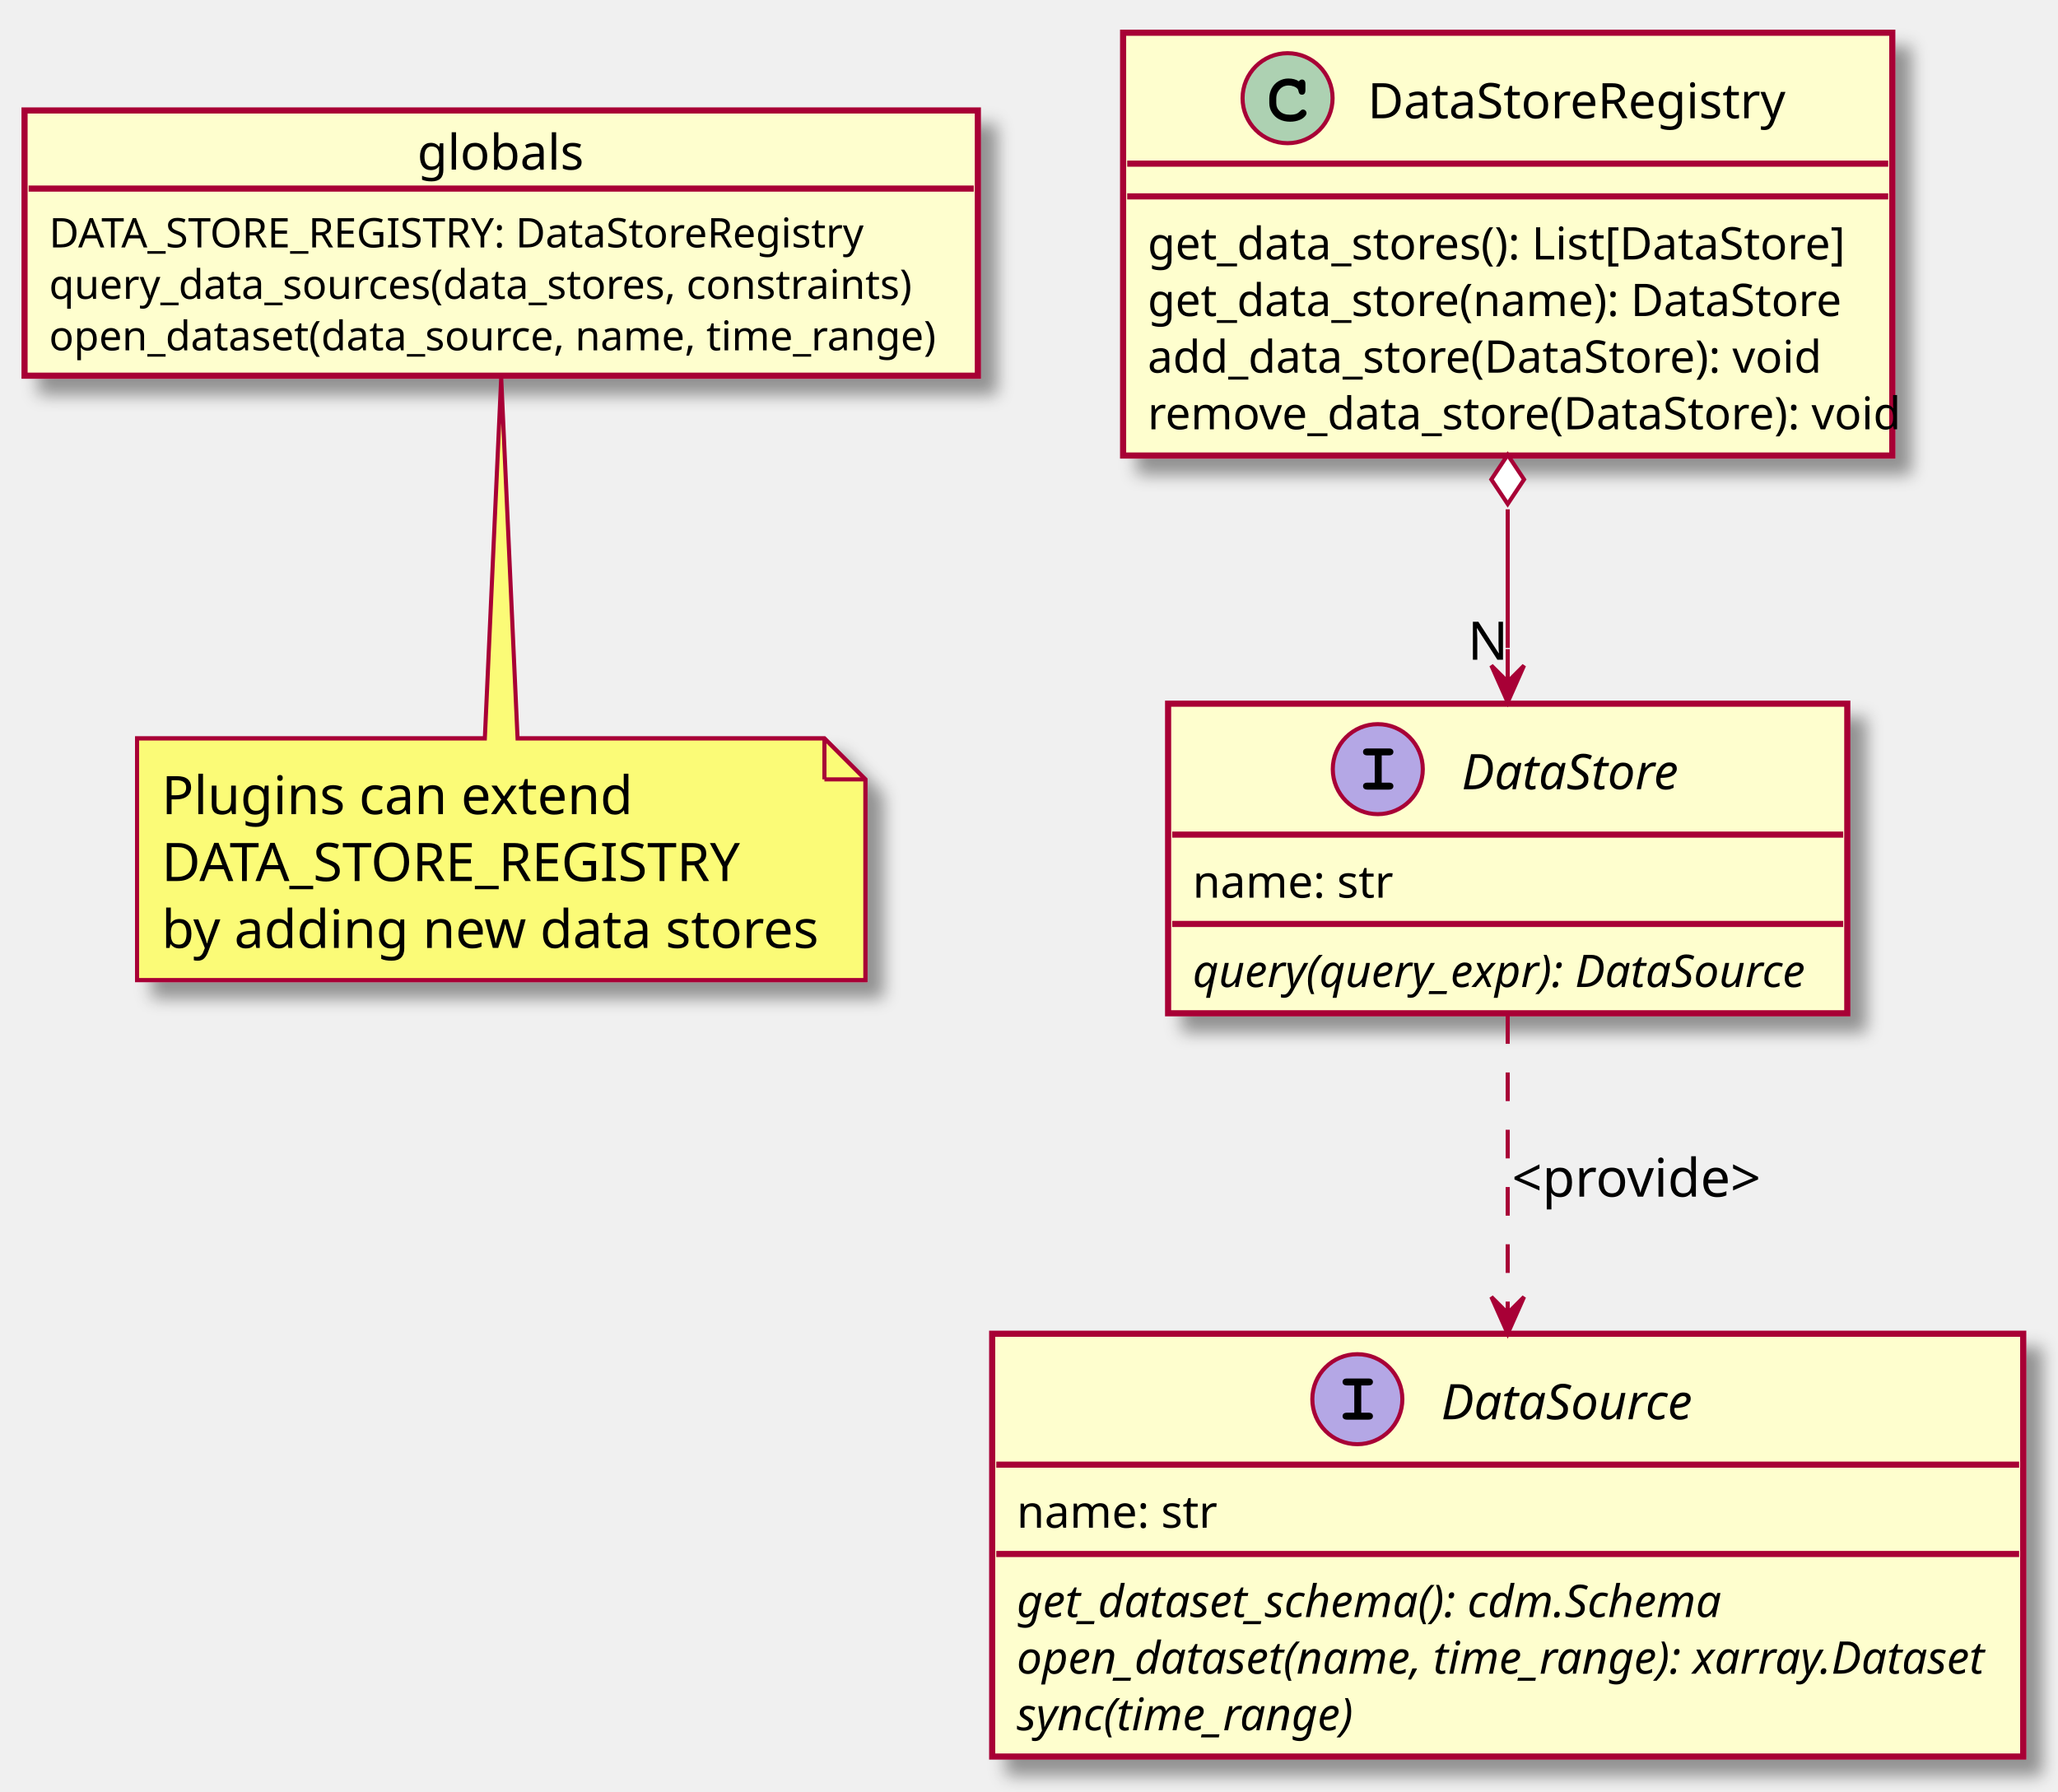
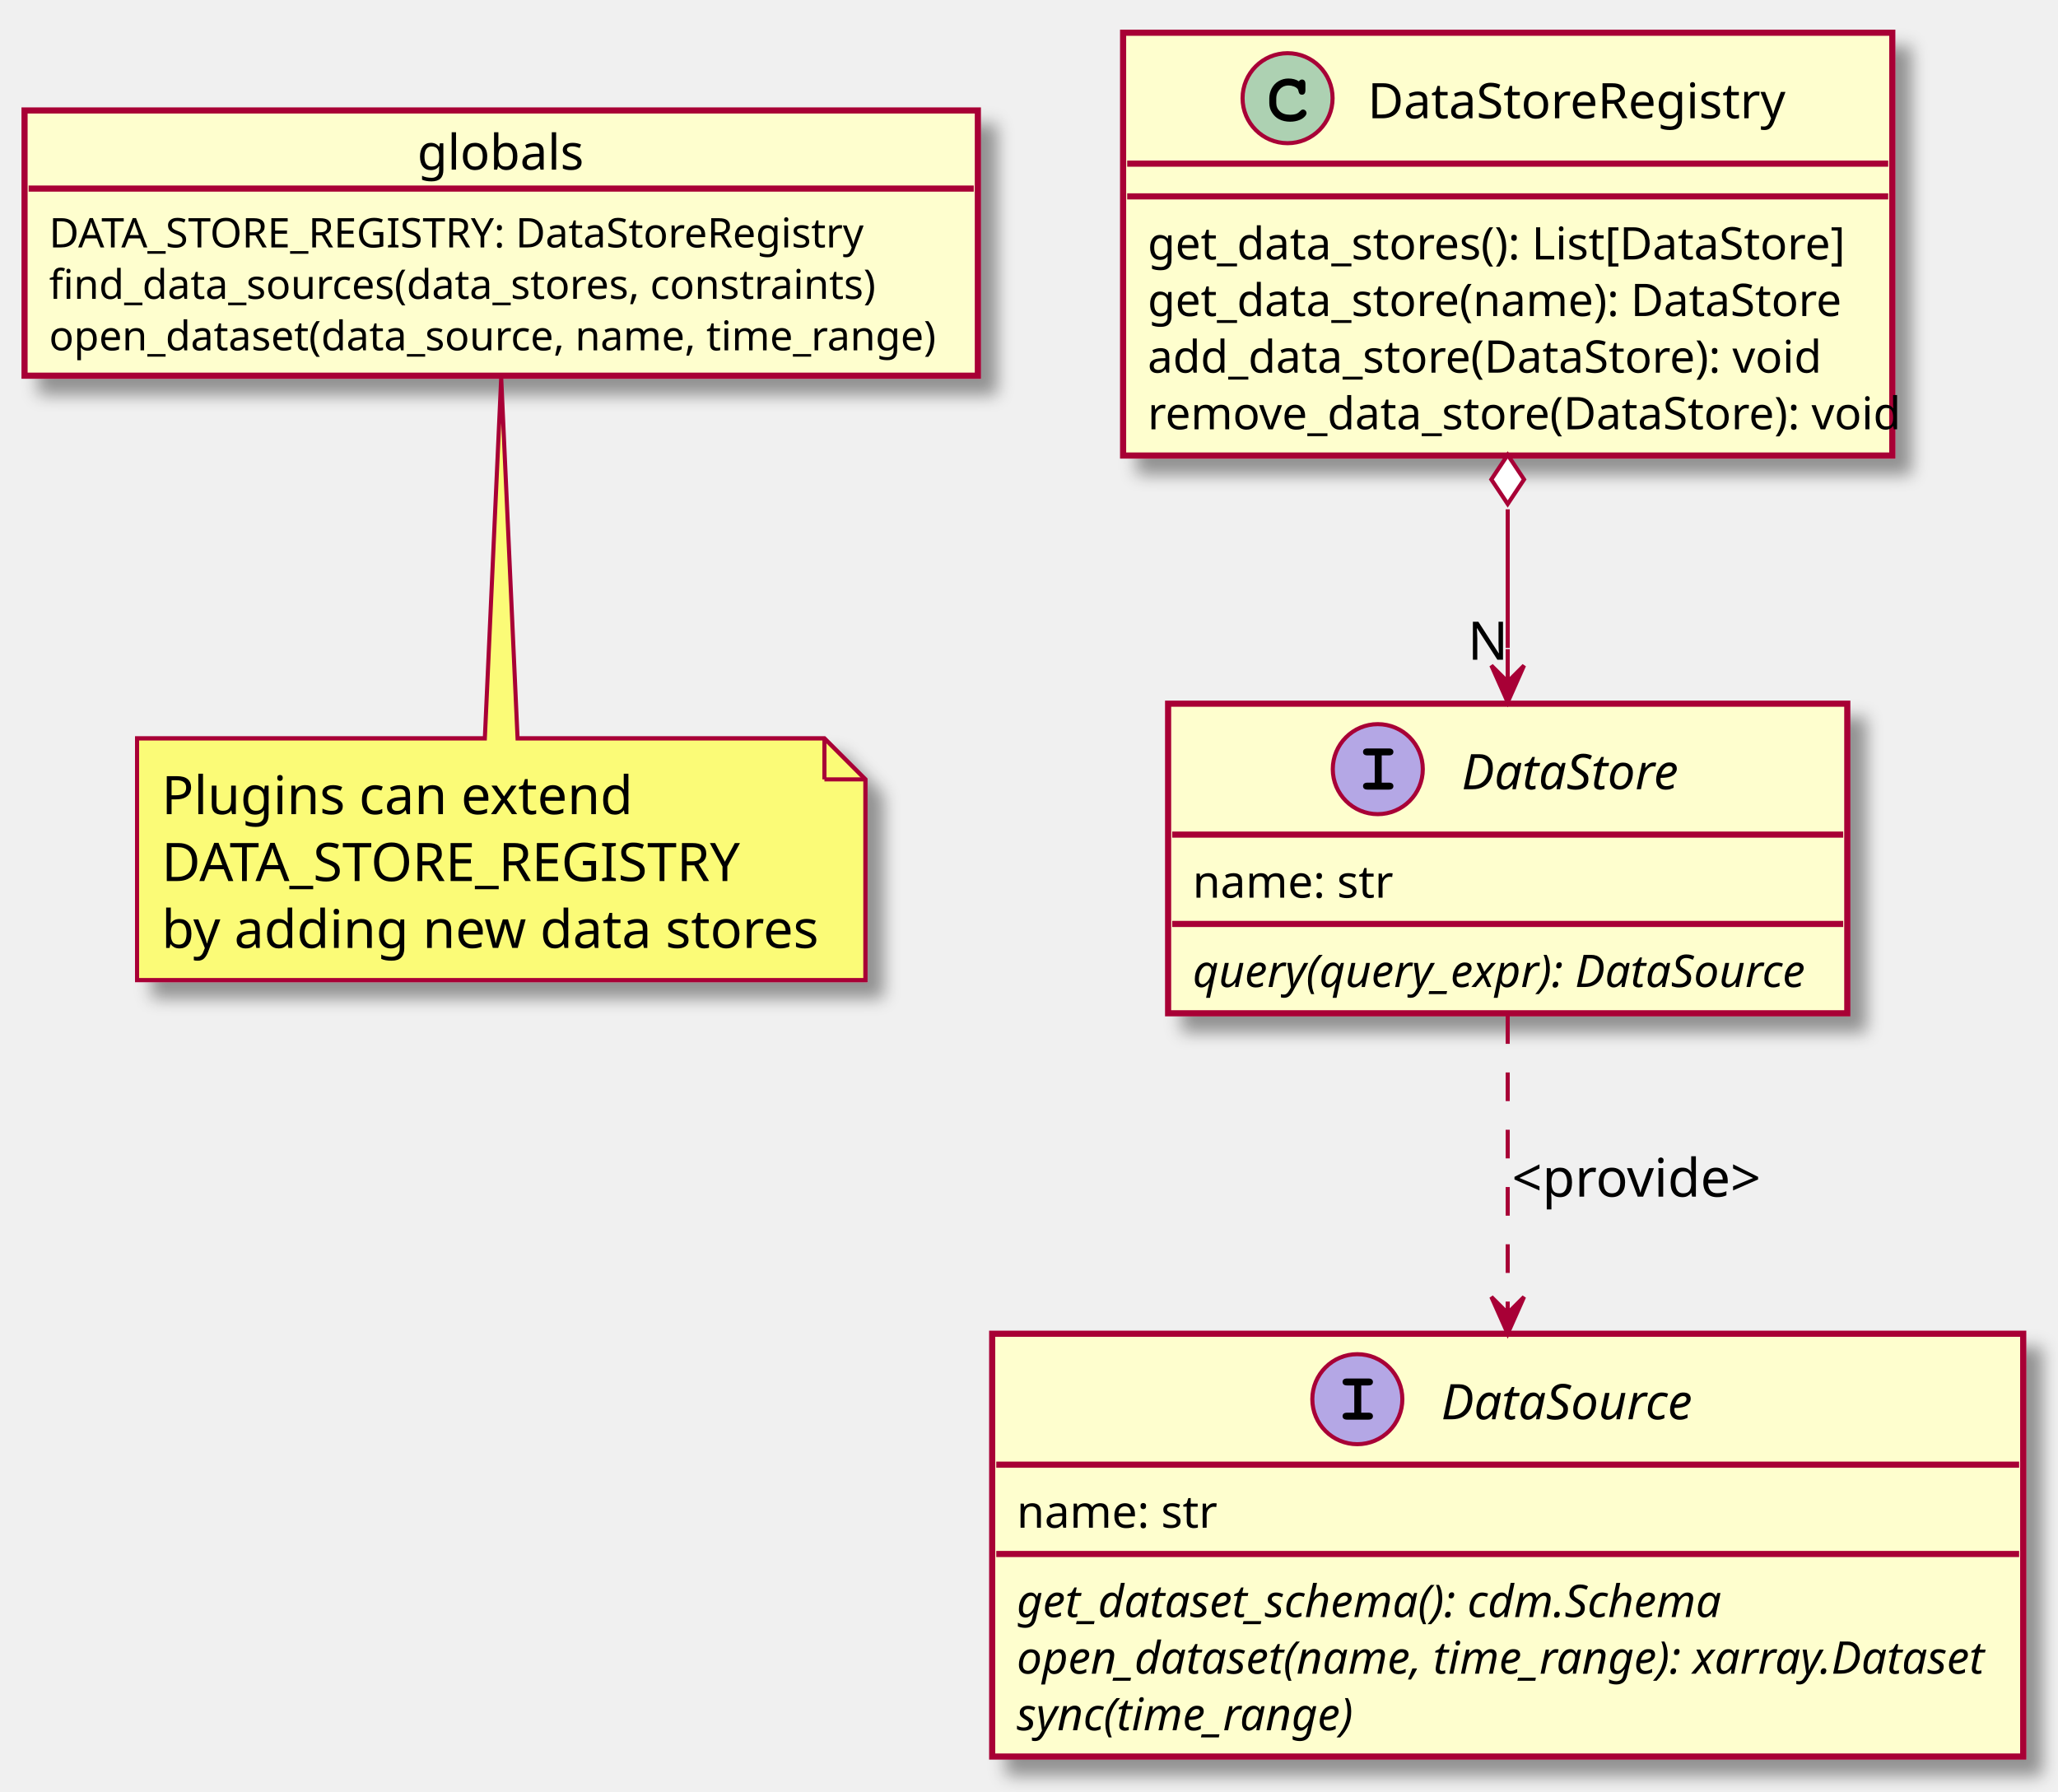
<svg xmlns="http://www.w3.org/2000/svg" height="438px" style="width:503px;height:438px;" version="1.1" viewBox="0 0 503 438" width="503px">
  <defs>
    <filter height="300%" id="f1" width="300%" x="-1" y="-1">
      <feGaussianBlur result="blurOut" stdDeviation="2.0" />
      <feColorMatrix in="blurOut" result="blurOut2" type="matrix" values="0 0 0 0 0 0 0 0 0 0 0 0 0 0 0 0 0 0 .4 0" />
      <feOffset dx="4.0" dy="4.0" in="blurOut2" result="blurOut3" />
      <feBlend in="SourceGraphic" in2="blurOut3" mode="normal" />
    </filter>
  </defs>
  <g>
    <rect fill="#FEFECE" filter="url(#f1)" height="64.828" style="stroke: #A80036; stroke-width: 1.5;" width="233" x="6" y="27" />
    <text fill="#000000" font-family="sans-serif" font-size="12" lengthAdjust="spacingAndGlyphs" textLength="41" x="102" y="41.457">globals</text>
    <line style="stroke: #A80036; stroke-width: 1.5;" x1="7" x2="238" y1="46.094" y2="46.094" />
    <text fill="#000000" font-family="sans-serif" font-size="10" lengthAdjust="spacingAndGlyphs" textLength="219" x="12" y="60.475">DATA_STORE_REGISTRY: DataStoreRegistry</text>
-     <text fill="#000000" font-family="sans-serif" font-size="10" lengthAdjust="spacingAndGlyphs" textLength="209" x="12" y="73.053">query_data_sources(data_stores, constraints)</text>
+     <text fill="#000000" font-family="sans-serif" font-size="10" lengthAdjust="spacingAndGlyphs" textLength="209" x="12" y="73.053">find_data_sources(data_stores, constraints)</text>
    <text fill="#000000" font-family="sans-serif" font-size="10" lengthAdjust="spacingAndGlyphs" textLength="221" x="12" y="85.631">open_dataset(data_source, name, time_range)</text>
    <polygon fill="#FBFB77" filter="url(#f1)" points="33.5,180.5,33.5,239.555,211.5,239.555,211.5,190.5,201.5,180.5,33.5,180.5" style="stroke: #A80036; stroke-width: 1.0;" />
    <polygon fill="#FBFB77" points="33.5,180.5,33.5,239.555,211.5,239.555,211.5,190.5,201.5,180.5,126.5,180.5,122.5,92.357,118.5,180.5,33.5,180.5" style="stroke: #A80036; stroke-width: 1.0;" />
    <line style="stroke: #A80036; stroke-width: 1.0;" x1="201.5" x2="201.5" y1="180.5" y2="190.5" />
    <line style="stroke: #A80036; stroke-width: 1.0;" x1="211.5" x2="201.5" y1="190.5" y2="190.5" />
    <text fill="#000000" font-family="sans-serif" font-size="13" lengthAdjust="spacingAndGlyphs" textLength="111" x="39.5" y="198.995">Plugins can extend</text>
    <text fill="#000000" font-family="sans-serif" font-size="13" lengthAdjust="spacingAndGlyphs" textLength="157" x="39.5" y="215.347">DATA_STORE_REGISTRY</text>
    <text fill="#000000" font-family="sans-serif" font-size="13" lengthAdjust="spacingAndGlyphs" textLength="152" x="39.5" y="231.698">by adding new data stores</text>
    <rect fill="#FEFECE" filter="url(#f1)" height="103.344" style="stroke: #A80036; stroke-width: 1.5;" width="188" x="274.5" y="8" />
    <ellipse cx="314.7" cy="24" fill="#ADD1B2" rx="11" ry="11" style="stroke: #A80036; stroke-width: 1.0;" />
    <path d="M317.466,19.875 Q317.622,19.656 317.809,19.547 Q317.997,19.438 318.216,19.438 Q318.591,19.438 318.825,19.695 Q319.059,19.953 319.059,20.562 L319.059,22.016 Q319.059,22.625 318.825,22.891 Q318.591,23.156 318.216,23.156 Q317.872,23.156 317.669,22.953 Q317.466,22.766 317.356,22.25 Q317.309,21.891 317.122,21.703 Q316.794,21.328 316.184,21.109 Q315.575,20.891 314.95,20.891 Q314.184,20.891 313.552,21.219 Q312.919,21.547 312.427,22.297 Q311.934,23.047 311.934,24.078 L311.934,25.172 Q311.934,26.406 312.825,27.227 Q313.716,28.047 315.309,28.047 Q316.247,28.047 316.903,27.797 Q317.294,27.641 317.716,27.203 Q317.981,26.938 318.13,26.859 Q318.278,26.781 318.481,26.781 Q318.809,26.781 319.067,27.039 Q319.325,27.297 319.325,27.641 Q319.325,27.984 318.981,28.391 Q318.481,28.969 317.684,29.297 Q316.606,29.75 315.309,29.75 Q313.794,29.75 312.591,29.125 Q311.606,28.625 310.919,27.555 Q310.231,26.484 310.231,25.203 L310.231,24.047 Q310.231,22.719 310.848,21.57 Q311.466,20.422 312.559,19.805 Q313.653,19.188 314.887,19.188 Q315.622,19.188 316.27,19.352 Q316.919,19.516 317.466,19.875 Z " />
    <text fill="#000000" font-family="sans-serif" font-size="12" lengthAdjust="spacingAndGlyphs" textLength="100" x="334.3" y="28.91">DataStoreRegistry</text>
    <line style="stroke: #A80036; stroke-width: 1.5;" x1="275.5" x2="461.5" y1="40" y2="40" />
    <line style="stroke: #A80036; stroke-width: 1.5;" x1="275.5" x2="461.5" y1="48" y2="48" />
    <text fill="#000000" font-family="sans-serif" font-size="11" lengthAdjust="spacingAndGlyphs" textLength="164" x="280.5" y="63.419">get_data_stores(): List[DataStore]</text>
    <text fill="#000000" font-family="sans-serif" font-size="11" lengthAdjust="spacingAndGlyphs" textLength="161" x="280.5" y="77.255">get_data_store(name): DataStore</text>
    <text fill="#000000" font-family="sans-serif" font-size="11" lengthAdjust="spacingAndGlyphs" textLength="158" x="280.5" y="91.091">add_data_store(DataStore): void</text>
    <text fill="#000000" font-family="sans-serif" font-size="11" lengthAdjust="spacingAndGlyphs" textLength="176" x="280.5" y="104.927">remove_data_store(DataStore): void</text>
    <rect fill="#FEFECE" filter="url(#f1)" height="75.672" style="stroke: #A80036; stroke-width: 1.5;" width="166" x="285.5" y="172" />
    <ellipse cx="336.75" cy="188" fill="#B4A7E5" rx="11" ry="11" style="stroke: #A80036; stroke-width: 1.0;" />
    <path d="M337.703,184.641 L337.703,191.297 L339.422,191.297 Q340.031,191.297 340.297,191.531 Q340.562,191.766 340.562,192.156 Q340.562,192.531 340.297,192.766 Q340.031,193 339.422,193 L334.281,193 Q333.672,193 333.406,192.766 Q333.141,192.531 333.141,192.141 Q333.141,191.766 333.406,191.531 Q333.672,191.297 334.281,191.297 L336,191.297 L336,184.641 L334.281,184.641 Q333.672,184.641 333.406,184.406 Q333.141,184.172 333.141,183.781 Q333.141,183.406 333.406,183.172 Q333.672,182.938 334.281,182.938 L339.422,182.938 Q340.031,182.938 340.297,183.172 Q340.562,183.406 340.562,183.781 Q340.562,184.172 340.297,184.406 Q340.031,184.641 339.422,184.641 L337.703,184.641 Z " />
    <text fill="#000000" font-family="sans-serif" font-size="12" font-style="italic" lengthAdjust="spacingAndGlyphs" textLength="55" x="357.25" y="192.91">DataStore</text>
    <line style="stroke: #A80036; stroke-width: 1.5;" x1="286.5" x2="450.5" y1="204" y2="204" />
    <text fill="#000000" font-family="sans-serif" font-size="11" lengthAdjust="spacingAndGlyphs" textLength="45" x="291.5" y="219.419">name: str</text>
    <line style="stroke: #A80036; stroke-width: 1.5;" x1="286.5" x2="450.5" y1="225.836" y2="225.836" />
    <text fill="#000000" font-family="sans-serif" font-size="11" font-style="italic" lengthAdjust="spacingAndGlyphs" textLength="154" x="291.5" y="241.255">query(query_expr): DataSource</text>
    <rect fill="#FEFECE" filter="url(#f1)" height="103.344" style="stroke: #A80036; stroke-width: 1.5;" width="252" x="242.5" y="326" />
    <ellipse cx="331.75" cy="342" fill="#B4A7E5" rx="11" ry="11" style="stroke: #A80036; stroke-width: 1.0;" />
    <path d="M332.703,338.641 L332.703,345.297 L334.422,345.297 Q335.031,345.297 335.297,345.531 Q335.562,345.766 335.562,346.156 Q335.562,346.531 335.297,346.766 Q335.031,347 334.422,347 L329.281,347 Q328.672,347 328.406,346.766 Q328.141,346.531 328.141,346.141 Q328.141,345.766 328.406,345.531 Q328.672,345.297 329.281,345.297 L331,345.297 L331,338.641 L329.281,338.641 Q328.672,338.641 328.406,338.406 Q328.141,338.172 328.141,337.781 Q328.141,337.406 328.406,337.172 Q328.672,336.938 329.281,336.938 L334.422,336.938 Q335.031,336.938 335.297,337.172 Q335.562,337.406 335.562,337.781 Q335.562,338.172 335.297,338.406 Q335.031,338.641 334.422,338.641 L332.703,338.641 Z " />
    <text fill="#000000" font-family="sans-serif" font-size="12" font-style="italic" lengthAdjust="spacingAndGlyphs" textLength="65" x="352.25" y="346.91">DataSource</text>
    <line style="stroke: #A80036; stroke-width: 1.5;" x1="243.5" x2="493.5" y1="358" y2="358" />
    <text fill="#000000" font-family="sans-serif" font-size="11" lengthAdjust="spacingAndGlyphs" textLength="45" x="248.5" y="373.419">name: str</text>
    <line style="stroke: #A80036; stroke-width: 1.5;" x1="243.5" x2="493.5" y1="379.836" y2="379.836" />
    <text fill="#000000" font-family="sans-serif" font-size="11" font-style="italic" lengthAdjust="spacingAndGlyphs" textLength="180" x="248.5" y="395.255">get_dataset_schema(): cdm.Schema</text>
    <text fill="#000000" font-family="sans-serif" font-size="11" font-style="italic" lengthAdjust="spacingAndGlyphs" textLength="240" x="248.5" y="409.091">open_dataset(name, time_range): xarray.Dataset</text>
    <text fill="#000000" font-family="sans-serif" font-size="11" font-style="italic" lengthAdjust="spacingAndGlyphs" textLength="86" x="248.5" y="422.927">sync(time_range)</text>
    <path d="M368.5,124.494 C368.5,135.816 368.5,147.462 368.5,158.353 " fill="none" style="stroke: #A80036; stroke-width: 1.0;" />
    <polygon fill="#A80036" points="368.5,171.662,372.5,162.662,368.5,166.662,364.5,162.662,368.5,171.662" style="stroke: #A80036; stroke-width: 1.0;" />
    <line style="stroke: #A80036; stroke-width: 1.0;" x1="368.5" x2="368.5" y1="166.662" y2="158.662" />
    <polygon fill="#FFFFFF" points="368.5,111.19,364.5,117.19,368.5,123.19,372.5,117.19,368.5,111.19" style="stroke: #A80036; stroke-width: 1.0;" />
    <text fill="#000000" font-family="sans-serif" font-size="13" lengthAdjust="spacingAndGlyphs" textLength="9" x="358.727" y="161.251">N</text>
    <path d="M368.5,248.141 C368.5,269.584 368.5,296.969 368.5,320.932 " fill="none" style="stroke: #A80036; stroke-width: 1.0; stroke-dasharray: 7.0,7.0;" />
    <polygon fill="#A80036" points="368.5,325.99,372.5,316.99,368.5,320.99,364.5,316.99,368.5,325.99" style="stroke: #A80036; stroke-width: 1.0;" />
    <text fill="#000000" font-family="sans-serif" font-size="13" lengthAdjust="spacingAndGlyphs" textLength="56" x="369.5" y="292.495">&lt;provide&gt;</text>
  </g>
</svg>
